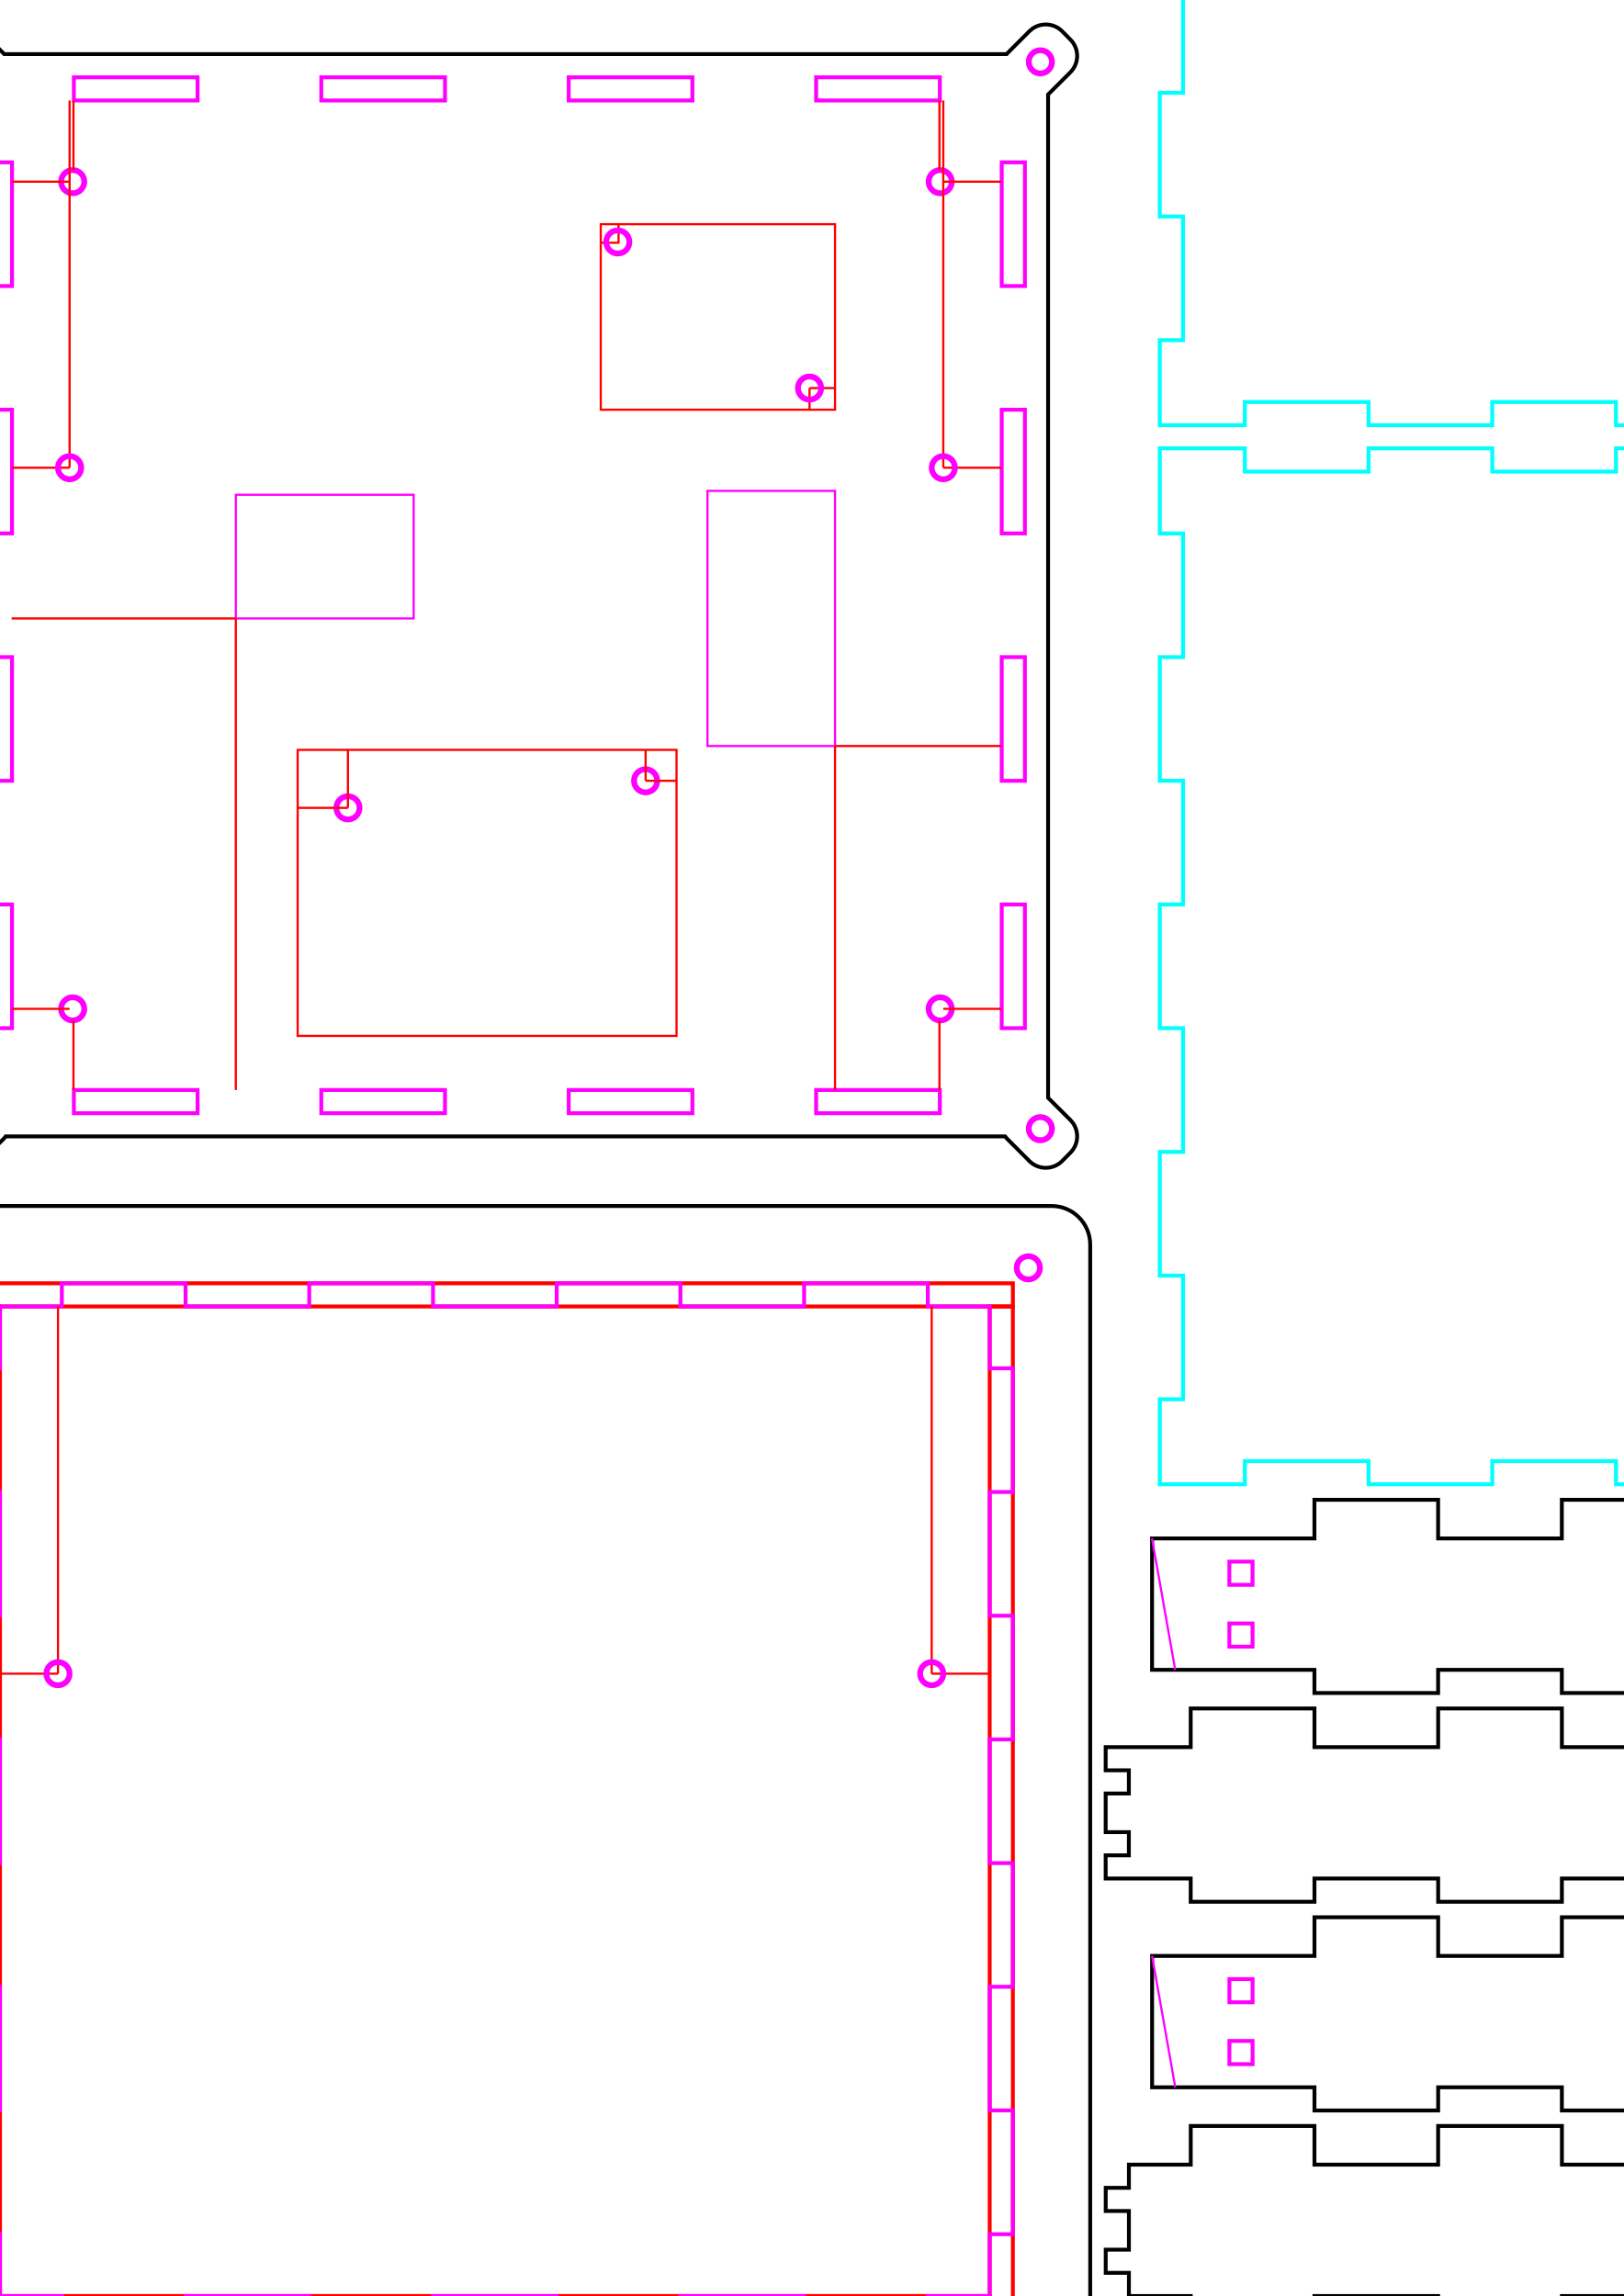
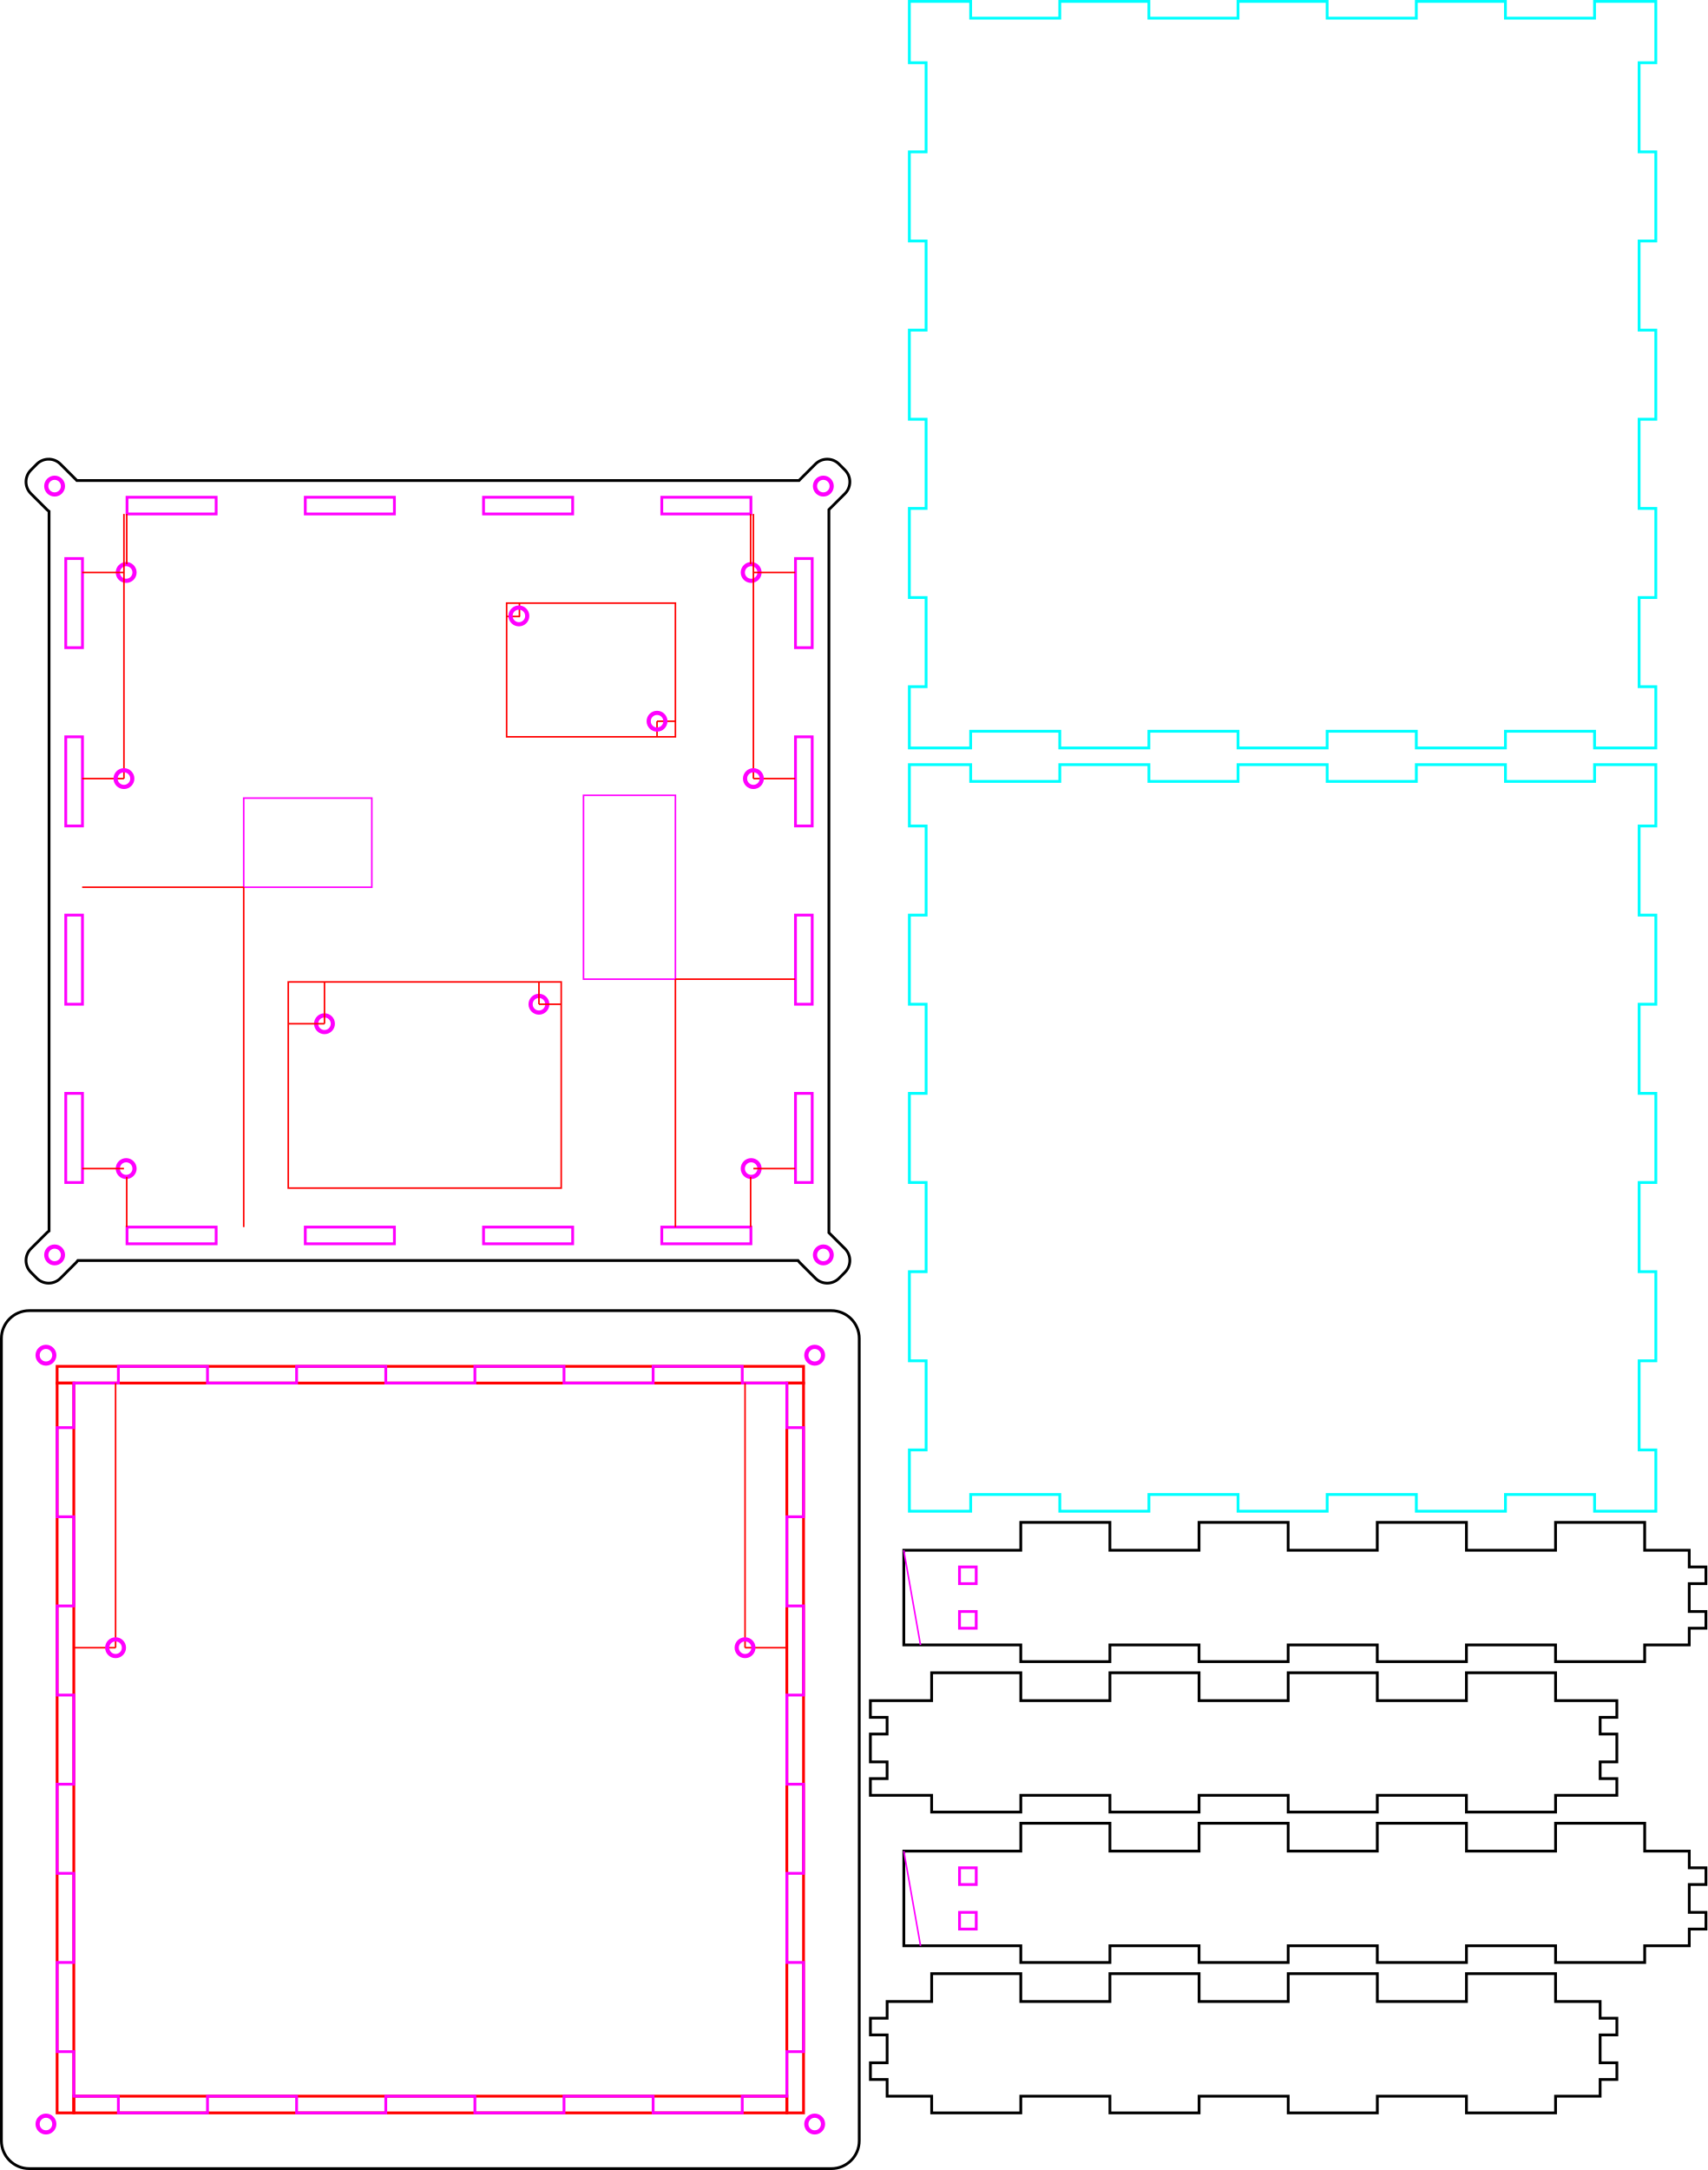
- <svg xmlns="http://www.w3.org/2000/svg" width="744.094" height="1052.362" id="svg2" version="1.1">
+ <svg xmlns="http://www.w3.org/2000/svg" width="1086.028" height="1380.134" id="svg2" version="1.1">
  <defs id="defs4" />
-   <g id="layer1" transform="translate(0,0.00243262)">
+   <g id="layer1" transform="translate(46.94882,280.8255)">
    <path style="fill:none;stroke:#00ffff;stroke-width:1.785;stroke-miterlimit:4;stroke-dasharray:none" d="m 531.496,205.5 0,39 10.656,0 0,56.687 -10.656,0 0,56.688 10.656,0 0,56.688 -10.656,0 0,56.688 10.656,0 0,56.719 -10.656,0 0,56.688 10.656,0 0,56.688 -10.656,0 0,38.969 39,0 0,-10.625 56.688,0 0,10.625 56.688,0 0,-10.625 56.688,0 0,10.625 56.688,0 0,-10.625 56.719,0 0,10.625 56.688,0 0,-10.625 56.688,0 0,10.625 38.969,0 0,-38.969 -10.625,0 0,-56.688 10.625,0 0,-56.688 -10.625,0 0,-56.719 10.625,0 0,-56.688 -10.625,0 0,-56.688 10.625,0 0,-56.688 -10.625,0 0,-56.687 10.625,0 0,-39 -38.969,0 0,10.656 -56.688,0 0,-10.656 -56.688,0 0,10.656 -56.719,0 0,-10.656 -56.688,0 0,10.656 -56.688,0 0,-10.656 -56.688,0 0,10.656 -56.688,0 0,-10.656 -39,0 z" id="rect4282" />
    <path style="fill:none;stroke:#000000;stroke-width:1.772;stroke-miterlimit:4;stroke-dasharray:none" d="m 545.662,783.066 0,17.719 -38.969,0 0,10.625 10.625,0 0,10.625 -10.625,0 0,17.719 10.625,0 0,10.625 -10.625,0 0,10.625 38.969,0 0,10.656 56.719,0 0,-10.656 56.688,0 0,10.656 56.688,0 0,-10.656 56.688,0 0,10.656 56.688,0 0,-10.656 56.688,0 0,10.656 56.719,0 0,-10.656 38.969,0 0,-10.625 -10.625,0 0,-10.625 10.625,0 0,-17.719 -10.625,0 0,-10.625 10.625,0 0,-10.625 -38.969,0 0,-17.719 -56.719,0 0,17.719 -56.688,0 0,-17.719 -56.688,0 0,17.719 -56.688,0 0,-17.719 -56.688,0 0,17.719 -56.688,0 0,-17.719 -56.719,0 z" id="rect3966-3" />
    <path style="fill:none;stroke:#000000;stroke-width:1.772;stroke-miterlimit:4;stroke-dasharray:none" d="m 545.685,974.431 0,17.719 -28.344,0 0,10.625 -10.625,0 0,10.625 10.625,0 0,17.719 -10.625,0 0,10.625 10.625,0 0,10.625 28.344,0 0,10.625 56.687,0 0,-10.625 56.688,0 0,10.625 56.719,0 0,-10.625 56.688,0 0,10.625 56.687,0 0,-10.625 56.688,0 0,10.625 56.687,0 0,-10.625 28.344,0 0,-10.625 10.656,0 0,-10.625 -10.656,0 0,-17.719 10.656,0 0,-10.625 -10.656,0 0,-10.625 -28.344,0 0,-17.719 -56.687,0 0,17.719 -56.688,0 0,-17.719 -56.687,0 0,17.719 -56.688,0 0,-17.719 -56.719,0 0,17.719 -56.688,0 0,-17.719 -56.687,0 z" id="rect3966-2-3" />
    <g id="g3657">
      <path id="rect4055-7-7-5" d="m 602.362,687.419 0,17.719 -74.406,0 0,60.219 74.406,0 0,10.625 56.688,0 0,-10.625 56.687,0 0,10.625 56.688,0 0,-10.625 56.687,0 0,10.625 56.719,0 0,-10.625 56.688,0 0,10.625 56.688,0 0,-10.625 28.344,0 0,-10.625 10.625,0 0,-10.625 -10.625,0 0,-17.719 10.625,0 0,-10.625 -10.625,0 0,-10.625 -28.344,0 0,-17.719 -56.688,0 0,17.719 -56.688,0 0,-17.719 -56.719,0 0,17.719 -56.687,0 0,-17.719 -56.688,0 0,17.719 -56.687,0 0,-17.719 -56.688,0 z" style="fill:none;stroke:#000000;stroke-width:1.772;stroke-miterlimit:4;stroke-dasharray:none" />
      <rect y="715.761" x="563.377" height="10.63" width="10.63" id="rect4615-0-73-9" style="fill:none;stroke:#ff00ff;stroke-width:1.772;stroke-miterlimit:4;stroke-dasharray:none" />
      <rect y="744.107" x="563.377" height="10.63" width="10.63" id="rect4615-7-0-3-9" style="fill:none;stroke:#ff00ff;stroke-width:1.772;stroke-miterlimit:4;stroke-dasharray:none" />
      <path id="path4808" d="M 538.561,765.374 527.931,705.138" style="fill:none;stroke:#ff00ff;stroke-width:1px;stroke-linecap:butt;stroke-linejoin:miter;stroke-opacity:1" />
    </g>
    <g id="g3651">
      <path id="rect4055-7-7" d="m 602.38,878.767 0,17.719 -74.406,0 0,60.219 74.406,0 0,10.625 56.688,0 0,-10.625 56.687,0 0,10.625 56.688,0 0,-10.625 56.687,0 0,10.625 56.719,0 0,-10.625 56.688,0 0,10.625 56.688,0 0,-10.625 28.344,0 0,-10.625 10.625,0 0,-10.625 -10.625,0 0,-17.719 10.625,0 0,-10.625 -10.625,0 0,-10.625 -28.344,0 0,-17.719 -56.688,0 0,17.719 -56.688,0 0,-17.719 -56.719,0 0,17.719 -56.687,0 0,-17.719 -56.688,0 0,17.719 -56.687,0 0,-17.719 -56.688,0 z" style="fill:none;stroke:#000000;stroke-width:1.772;stroke-miterlimit:4;stroke-dasharray:none" />
      <rect y="907.108" x="563.396" height="10.63" width="10.63" id="rect4615-0-73" style="fill:none;stroke:#ff00ff;stroke-width:1.772;stroke-miterlimit:4;stroke-dasharray:none" />
      <rect y="935.454" x="563.396" height="10.63" width="10.63" id="rect4615-7-0-3" style="fill:none;stroke:#ff00ff;stroke-width:1.772;stroke-miterlimit:4;stroke-dasharray:none" />
      <path id="path4808-2" d="m 538.592,956.714 -10.63,-60.236" style="fill:none;stroke:#ff00ff;stroke-width:1px;stroke-linecap:butt;stroke-linejoin:miter;stroke-opacity:1" />
    </g>
    <path style="fill:none;stroke:#00ffff;stroke-width:1.785;stroke-miterlimit:4;stroke-dasharray:none" d="m 531.478,-279.933 0,39 10.656,0 0,56.687 -10.656,0 0,56.688 10.656,0 0,56.687 -10.656,0 0,56.688 10.656,0 0,56.719 -10.656,0 0,56.687 10.656,0 0,56.688 -10.656,0 0,38.969 39,0 0,-10.625 56.688,0 0,10.625 56.688,0 0,-10.625 56.688,0 0,10.625 56.688,0 0,-10.625 56.719,0 0,10.625 56.688,0 0,-10.625 56.688,0 0,10.625 38.969,0 0,-38.969 -10.625,0 0,-56.688 10.625,0 0,-56.687 -10.625,0 0,-56.719 10.625,0 0,-56.688 -10.625,0 0,-56.687 10.625,0 0,-56.688 -10.625,0 0,-56.687 10.625,0 0,-39 -38.969,0 0,10.656 -56.688,0 0,-10.656 -56.688,0 0,10.656 -56.719,0 0,-10.656 -56.688,0 0,10.656 -56.688,0 0,-10.656 -56.688,0 0,10.656 -56.688,0 0,-10.656 -39,0 z" id="rect4282-1" />
    <g id="g3633">
      <rect y="598.816" x="-10.63" height="464.173" width="10.63" id="rect3926" style="fill:none;stroke:#ff0000;stroke-width:1.772;stroke-miterlimit:4;stroke-dasharray:none" />
      <rect y="598.816" x="453.543" height="464.173" width="10.63" id="rect3926-1" style="fill:none;stroke:#ff0000;stroke-width:1.772;stroke-miterlimit:4;stroke-dasharray:none" />
      <rect y="1052.36" x="-1.1837753e-014" height="10.63" width="453.543" id="rect3946" style="fill:none;stroke:#ff0000;stroke-width:1.793;stroke-miterlimit:4;stroke-dasharray:none" />
      <rect y="588.187" x="-10.63" height="10.63" width="474.803" id="rect3946-7" style="fill:none;stroke:#ff0000;stroke-width:1.793;stroke-miterlimit:4;stroke-dasharray:none" />
-       <path id="rect3924" transform="translate(0,-0.00243262)" d="M 28.344 588.188 L 28.344 598.812 L 0 598.812 L 0 627.156 L -10.625 627.156 L -10.625 683.844 L 0 683.844 L 0 740.562 L -10.625 740.562 L -10.625 797.25 L 0 797.25 L 0 853.938 L -10.625 853.938 L -10.625 910.625 L 0 910.625 L 0 967.312 L -10.625 967.312 L -10.625 1024.031 L 0 1024.031 L 0 1052.375 L 28.344 1052.375 L 28.344 1063 L 85.031 1063 L 85.031 1052.375 L 141.719 1052.375 L 141.719 1063 L 198.438 1063 L 198.438 1052.375 L 255.125 1052.375 L 255.125 1063 L 311.812 1063 L 311.812 1052.375 L 368.5 1052.375 L 368.5 1063 L 425.188 1063 L 425.188 1052.375 L 453.531 1052.375 L 453.531 1024.031 L 464.188 1024.031 L 464.188 967.312 L 453.531 967.312 L 453.531 910.625 L 464.188 910.625 L 464.188 853.938 L 453.531 853.938 L 453.531 797.25 L 464.188 797.25 L 464.188 740.562 L 453.531 740.562 L 453.531 683.844 L 464.188 683.844 L 464.188 627.156 L 453.531 627.156 L 453.531 598.812 L 425.188 598.812 L 425.188 588.188 L 368.5 588.188 L 368.5 598.812 L 311.812 598.812 L 311.812 588.188 L 255.125 588.188 L 255.125 598.812 L 198.438 598.812 L 198.438 588.188 L 141.719 588.188 L 141.719 598.812 L 85.031 598.812 L 85.031 588.188 L 28.344 588.188 z " style="fill:none;stroke:#ff00ff;stroke-width:1.772;stroke-miterlimit:4;stroke-dasharray:none" />
+       <path id="rect3924" transform="translate(0,-0.00243262)" d="m 28.344,588.188 0,10.625 -28.344,0 0,28.344 -10.625,0 0,56.688 10.625,0 0,56.719 -10.625,0 0,56.688 10.625,0 0,56.688 -10.625,0 0,56.688 10.625,0 0,56.688 -10.625,0 0,56.719 10.625,0 0,28.344 28.344,0 0,10.625 56.688,0 0,-10.625 56.688,0 0,10.625 56.719,0 0,-10.625 56.688,0 0,10.625 56.688,0 0,-10.625 56.688,0 0,10.625 56.688,0 0,-10.625 28.344,0 0,-28.344 10.656,0 0,-56.719 -10.656,0 0,-56.688 10.656,0 0,-56.688 -10.656,0 0,-56.688 10.656,0 0,-56.688 -10.656,0 0,-56.719 10.656,0 0,-56.688 -10.656,0 0,-28.344 -28.344,0 0,-10.625 -56.688,0 0,10.625 -56.688,0 0,-10.625 -56.688,0 0,10.625 -56.688,0 0,-10.625 -56.719,0 0,10.625 -56.688,0 0,-10.625 -56.688,0 z" style="fill:none;stroke:#ff00ff;stroke-width:1.772;stroke-miterlimit:4;stroke-dasharray:none" />
      <rect rx="17.717" ry="17.717" y="552.753" x="-46.063" height="545.669" width="545.669" id="rect4310" style="fill:none;stroke:#000000;stroke-width:1.772;stroke-miterlimit:4;stroke-dasharray:none" />
      <path transform="matrix(1.5,0,0,1.499998,30.1181,-279.9227)" d="m -28.346,574.016 c 0,1.957 -1.586,3.543 -3.543,3.543 -1.957,0 -3.543,-1.586 -3.543,-3.543 0,-1.957 1.586,-3.543 3.543,-3.543 1.957,0 3.543,1.586 3.543,3.543 z" id="path4330-3" style="fill:none;stroke:#ff00ff;stroke-width:1.772;stroke-miterlimit:4;stroke-dasharray:none" />
      <path transform="matrix(1.5,0,0,1.499998,30.1181,209.0536)" d="m -28.346,574.016 c 0,1.957 -1.586,3.543 -3.543,3.543 -1.957,0 -3.543,-1.586 -3.543,-3.543 0,-1.957 1.586,-3.543 3.543,-3.543 1.957,0 3.543,1.586 3.543,3.543 z" id="path4330-3-9" style="fill:none;stroke:#ff00ff;stroke-width:1.772;stroke-miterlimit:4;stroke-dasharray:none" />
      <path transform="matrix(1.5,0,0,1.499998,519.0945,209.0536)" d="m -28.346,574.016 c 0,1.957 -1.586,3.543 -3.543,3.543 -1.957,0 -3.543,-1.586 -3.543,-3.543 0,-1.957 1.586,-3.543 3.543,-3.543 1.957,0 3.543,1.586 3.543,3.543 z" id="path4330-3-7" style="fill:none;stroke:#ff00ff;stroke-width:1.772;stroke-miterlimit:4;stroke-dasharray:none" />
      <path transform="matrix(1.5,0,0,1.499998,519.0945,-279.9227)" d="m -28.346,574.016 c 0,1.957 -1.586,3.543 -3.543,3.543 -1.957,0 -3.543,-1.586 -3.543,-3.543 0,-1.957 1.586,-3.543 3.543,-3.543 1.957,0 3.543,1.586 3.543,3.543 z" id="path4330-3-3" style="fill:none;stroke:#ff00ff;stroke-width:1.772;stroke-miterlimit:4;stroke-dasharray:none" />
      <path id="path3367" d="m 26.575,598.816 0,168.307" style="fill:none;stroke:#ff0000;stroke-width:1px;stroke-linecap:butt;stroke-linejoin:miter;stroke-opacity:1" />
      <path id="path3369" d="m 0,767.124 26.575,0" style="fill:none;stroke:#ff0000;stroke-width:1px;stroke-linecap:butt;stroke-linejoin:miter;stroke-opacity:1" />
-       <path transform="matrix(1.5,0,0,1.499998,74.40944,-93.89912)" d="m -28.346,574.016 a 3.543,3.543 0 1 1 -7.087,0 3.543,3.543 0 1 1 7.087,0 z" id="path4330-3-76" style="fill:none;stroke:#ff00ff;stroke-width:1.772;stroke-miterlimit:4;stroke-dasharray:none" />
+       <path transform="matrix(1.5,0,0,1.499998,74.40944,-93.89912)" d="m -28.346,574.016 c 0,1.957 -1.586,3.543 -3.543,3.543 -1.957,0 -3.543,-1.586 -3.543,-3.543 0,-1.957 1.586,-3.543 3.543,-3.543 1.957,0 3.543,1.586 3.543,3.543 z" id="path4330-3-76" style="fill:none;stroke:#ff00ff;stroke-width:1.772;stroke-miterlimit:4;stroke-dasharray:none" />
      <path id="path3367-4" d="m 426.969,598.816 0,168.307" style="fill:none;stroke:#ff0000;stroke-width:1px;stroke-linecap:butt;stroke-linejoin:miter;stroke-opacity:1" />
      <path id="path3369-2" d="m 453.543,767.124 -26.575,0" style="fill:none;stroke:#ff0000;stroke-width:1px;stroke-linecap:butt;stroke-linejoin:miter;stroke-opacity:1" />
-       <path transform="matrix(-1.5,0,0,1.499998,379.1339,-93.89912)" d="m -28.346,574.016 a 3.543,3.543 0 1 1 -7.087,0 3.543,3.543 0 1 1 7.087,0 z" id="path4330-3-76-3" style="fill:none;stroke:#ff00ff;stroke-width:1.772;stroke-miterlimit:4;stroke-dasharray:none" />
+       <path transform="matrix(-1.5,0,0,1.499998,379.1339,-93.89912)" d="m -28.346,574.016 c 0,1.957 -1.586,3.543 -3.543,3.543 -1.957,0 -3.543,-1.586 -3.543,-3.543 0,-1.957 1.586,-3.543 3.543,-3.543 1.957,0 3.543,1.586 3.543,3.543 z" id="path4330-3-76-3" style="fill:none;stroke:#ff00ff;stroke-width:1.772;stroke-miterlimit:4;stroke-dasharray:none" />
    </g>
    <g id="g3728">
      <rect y="35.428" x="33.851" height="10.63" width="56.693" id="rect3966-0" style="fill:none;stroke:#ff00ff;stroke-width:1.772;stroke-miterlimit:4;stroke-dasharray:none" />
      <rect y="35.428" x="147.237" height="10.63" width="56.693" id="rect3966-15-0" style="fill:none;stroke:#ff00ff;stroke-width:1.772;stroke-miterlimit:4;stroke-dasharray:none" />
      <rect y="35.428" x="260.623" height="10.63" width="56.693" id="rect3966-7-6" style="fill:none;stroke:#ff00ff;stroke-width:1.772;stroke-miterlimit:4;stroke-dasharray:none" />
      <rect y="35.428" x="374.009" height="10.63" width="56.693" id="rect3966-14-1" style="fill:none;stroke:#ff00ff;stroke-width:1.772;stroke-miterlimit:4;stroke-dasharray:none" />
      <rect y="499.601" x="33.851" height="10.63" width="56.693" id="rect3966-2-38" style="fill:none;stroke:#ff00ff;stroke-width:1.772;stroke-miterlimit:4;stroke-dasharray:none" />
      <rect y="499.601" x="147.237" height="10.63" width="56.693" id="rect3966-15-2-9" style="fill:none;stroke:#ff00ff;stroke-width:1.772;stroke-miterlimit:4;stroke-dasharray:none" />
      <rect y="499.601" x="260.623" height="10.63" width="56.693" id="rect3966-7-1-3" style="fill:none;stroke:#ff00ff;stroke-width:1.772;stroke-miterlimit:4;stroke-dasharray:none" />
      <rect y="499.601" x="374.009" height="10.63" width="56.693" id="rect3966-14-6-4" style="fill:none;stroke:#ff00ff;stroke-width:1.772;stroke-miterlimit:4;stroke-dasharray:none" />
      <rect y="74.404" x="459.048" height="56.693" width="10.63" id="rect4055-4" style="fill:none;stroke:#ff00ff;stroke-width:1.772;stroke-miterlimit:4;stroke-dasharray:none" />
      <rect y="187.79" x="459.048" height="56.693" width="10.63" id="rect4055-5-6" style="fill:none;stroke:#ff00ff;stroke-width:1.772;stroke-miterlimit:4;stroke-dasharray:none" />
      <rect y="301.176" x="459.048" height="56.693" width="10.63" id="rect4055-6-0" style="fill:none;stroke:#ff00ff;stroke-width:1.772;stroke-miterlimit:4;stroke-dasharray:none" />
      <rect y="414.561" x="459.048" height="56.693" width="10.63" id="rect4055-89-6" style="fill:none;stroke:#ff00ff;stroke-width:1.772;stroke-miterlimit:4;stroke-dasharray:none" />
      <rect y="74.404" x="-5.125" height="56.693" width="10.63" id="rect4055-7-61" style="fill:none;stroke:#ff00ff;stroke-width:1.772;stroke-miterlimit:4;stroke-dasharray:none" />
      <rect y="187.79" x="-5.125" height="56.693" width="10.63" id="rect4055-5-9-8" style="fill:none;stroke:#ff00ff;stroke-width:1.772;stroke-miterlimit:4;stroke-dasharray:none" />
      <rect y="301.176" x="-5.125" height="56.693" width="10.63" id="rect4055-6-5-4" style="fill:none;stroke:#ff00ff;stroke-width:1.772;stroke-miterlimit:4;stroke-dasharray:none" />
      <rect y="414.562" x="-5.125" height="56.693" width="10.63" id="rect4055-89-4-96" style="fill:none;stroke:#ff00ff;stroke-width:1.772;stroke-miterlimit:4;stroke-dasharray:none" />
      <path id="rect4328" d="m -15.995,11.207 c -2.717,0 -5.449,1.043 -7.531,3.125 l -3.75,3.781 c -4.164,4.164 -4.164,10.867 0,15.031 l 10.031,10 c 0.472,0.472 0.97,0.885 1.5,1.25 l 0,457.688 c -0.53,0.365 -1.028,0.777 -1.5,1.25 l -10.031,10 c -4.164,4.164 -4.164,10.867 0,15.031 l 3.75,3.781 c 4.164,4.165 10.867,4.165 15.031,0 l 10.031,-10.031 c 0.396,-0.396 0.742,-0.813 1.062,-1.25 l 458.031,0 c 0.321,0.437 0.667,0.854 1.062,1.25 l 10.031,10.031 c 4.164,4.164 10.867,4.164 15.031,0 l 3.75,-3.781 c 4.164,-4.164 4.164,-10.867 0,-15.031 l -10.031,-10 c -0.053,-0.053 -0.102,-0.105 -0.156,-0.156 l 0,-459.875 c 0.054,-0.052 0.103,-0.103 0.156,-0.156 l 10.031,-10 c 4.164,-4.164 4.164,-10.867 0,-15.031 l -3.75,-3.781 c -4.164,-4.164 -10.867,-4.164 -15.031,0 l -10.031,10.031 c -0.138,0.138 -0.246,0.294 -0.375,0.438 l -459.406,0 c -0.129,-0.144 -0.237,-0.299 -0.375,-0.438 l -10.031,-10.031 c -2.082,-2.082 -4.783,-3.125 -7.5,-3.125 z" style="fill:none;stroke:#000000;stroke-width:1.772;stroke-miterlimit:4;stroke-dasharray:none" />
-       <path transform="matrix(1.5,0,0,1.499998,35.62303,-832.6816)" d="m -28.346,574.016 a 3.543,3.543 0 1 1 -7.087,0 3.543,3.543 0 1 1 7.087,0 z" id="path4330" style="fill:none;stroke:#ff00ff;stroke-width:1.772;stroke-miterlimit:4;stroke-dasharray:none" />
-       <path transform="matrix(1.5,0,0,1.499998,35.62303,-343.7052)" d="m -28.346,574.016 a 3.543,3.543 0 1 1 -7.087,0 3.543,3.543 0 1 1 7.087,0 z" id="path4330-35" style="fill:none;stroke:#ff00ff;stroke-width:1.772;stroke-miterlimit:4;stroke-dasharray:none" />
-       <path transform="matrix(1.5,0,0,1.499998,524.5994,-343.7052)" d="m -28.346,574.016 a 3.543,3.543 0 1 1 -7.087,0 3.543,3.543 0 1 1 7.087,0 z" id="path4330-0" style="fill:none;stroke:#ff00ff;stroke-width:1.772;stroke-miterlimit:4;stroke-dasharray:none" />
-       <path transform="matrix(1.5,0,0,1.499998,524.5994,-832.6816)" d="m -28.346,574.016 a 3.543,3.543 0 1 1 -7.087,0 3.543,3.543 0 1 1 7.087,0 z" id="path4330-6" style="fill:none;stroke:#ff00ff;stroke-width:1.772;stroke-miterlimit:4;stroke-dasharray:none" />
+       <path transform="matrix(1.5,0,0,1.499998,35.62303,-832.6816)" d="m -28.346,574.016 c 0,1.957 -1.586,3.543 -3.543,3.543 -1.957,0 -3.543,-1.586 -3.543,-3.543 0,-1.957 1.586,-3.543 3.543,-3.543 1.957,0 3.543,1.586 3.543,3.543 z" id="path4330" style="fill:none;stroke:#ff00ff;stroke-width:1.772;stroke-miterlimit:4;stroke-dasharray:none" />
+       <path transform="matrix(1.5,0,0,1.499998,35.62303,-343.7052)" d="m -28.346,574.016 c 0,1.957 -1.586,3.543 -3.543,3.543 -1.957,0 -3.543,-1.586 -3.543,-3.543 0,-1.957 1.586,-3.543 3.543,-3.543 1.957,0 3.543,1.586 3.543,3.543 z" id="path4330-35" style="fill:none;stroke:#ff00ff;stroke-width:1.772;stroke-miterlimit:4;stroke-dasharray:none" />
+       <path transform="matrix(1.5,0,0,1.499998,524.5994,-343.7052)" d="m -28.346,574.016 c 0,1.957 -1.586,3.543 -3.543,3.543 -1.957,0 -3.543,-1.586 -3.543,-3.543 0,-1.957 1.586,-3.543 3.543,-3.543 1.957,0 3.543,1.586 3.543,3.543 z" id="path4330-0" style="fill:none;stroke:#ff00ff;stroke-width:1.772;stroke-miterlimit:4;stroke-dasharray:none" />
+       <path transform="matrix(1.5,0,0,1.499998,524.5994,-832.6816)" d="m -28.346,574.016 c 0,1.957 -1.586,3.543 -3.543,3.543 -1.957,0 -3.543,-1.586 -3.543,-3.543 0,-1.957 1.586,-3.543 3.543,-3.543 1.957,0 3.543,1.586 3.543,3.543 z" id="path4330-6" style="fill:none;stroke:#ff00ff;stroke-width:1.772;stroke-miterlimit:4;stroke-dasharray:none" />
      <g id="g3460">
        <g id="g3239" transform="translate(5.31496,-552.7559)">
          <path transform="matrix(1.5,0,0,1.499998,75.82677,154.1324)" d="m -28.346,574.016 c 0,1.957 -1.586,3.543 -3.543,3.543 -1.957,0 -3.543,-1.586 -3.543,-3.543 0,-1.957 1.586,-3.543 3.543,-3.543 1.957,0 3.543,1.586 3.543,3.543 z" id="path4330-3-9-7" style="fill:none;stroke:#ff00ff;stroke-width:1.772;stroke-miterlimit:4;stroke-dasharray:none" />
          <path transform="translate(0,-0.00243262)" id="path3132" d="m 28.346,1052.362 0,-31.89" style="fill:none;stroke:#ff0000;stroke-width:1px;stroke-linecap:butt;stroke-linejoin:miter;stroke-opacity:1" />
          <path transform="translate(0,-0.00243262)" id="path3134" d="m 0,1015.158 26.575,0" style="fill:none;stroke:#ff0000;stroke-width:1px;stroke-linecap:butt;stroke-linejoin:miter;stroke-opacity:1" />
        </g>
      </g>
      <g transform="translate(5.31496,-552.7559)" id="g3219">
        <path style="fill:none;stroke:#ff00ff;stroke-width:1.772;stroke-miterlimit:4;stroke-dasharray:none" id="path4330-3-9-7-4" d="m -28.346,574.016 c 0,1.957 -1.586,3.543 -3.543,3.543 -1.957,0 -3.543,-1.586 -3.543,-3.543 0,-1.957 1.586,-3.543 3.543,-3.543 1.957,0 3.543,1.586 3.543,3.543 z" transform="matrix(-1.5,0,0,-1.499998,377.7165,1497.044)" />
        <path style="fill:none;stroke:#ff0000;stroke-width:1px;stroke-linecap:butt;stroke-linejoin:miter;stroke-opacity:1" d="m 425.197,598.816 0,31.89" id="path3132-8" />
        <path style="fill:none;stroke:#ff0000;stroke-width:1px;stroke-linecap:butt;stroke-linejoin:miter;stroke-opacity:1" d="m 453.543,636.021 -26.575,0" id="path3134-8" />
      </g>
      <g transform="translate(5.31496,-552.7559)" id="g3224">
        <path style="fill:none;stroke:#ff00ff;stroke-width:1.772;stroke-miterlimit:4;stroke-dasharray:none" id="path4330-3-9-7-2" d="m -28.346,574.016 c 0,1.957 -1.586,3.543 -3.543,3.543 -1.957,0 -3.543,-1.586 -3.543,-3.543 0,-1.957 1.586,-3.543 3.543,-3.543 1.957,0 3.543,1.586 3.543,3.543 z" transform="matrix(-1.5,0,0,1.499998,377.7165,154.1324)" />
        <path style="fill:none;stroke:#ff0000;stroke-width:1px;stroke-linecap:butt;stroke-linejoin:miter;stroke-opacity:1" d="m 425.197,1052.36 0,-31.89" id="path3132-4" />
        <path style="fill:none;stroke:#ff0000;stroke-width:1px;stroke-linecap:butt;stroke-linejoin:miter;stroke-opacity:1" d="m 453.543,1015.155 -26.575,0" id="path3134-5" />
      </g>
      <g transform="translate(5.31496,-552.7559)" id="g3214">
        <path style="fill:none;stroke:#ff00ff;stroke-width:1.772;stroke-miterlimit:4;stroke-dasharray:none" id="path4330-3-9-7-5" d="m -28.346,574.016 c 0,1.957 -1.586,3.543 -3.543,3.543 -1.957,0 -3.543,-1.586 -3.543,-3.543 0,-1.957 1.586,-3.543 3.543,-3.543 1.957,0 3.543,1.586 3.543,3.543 z" transform="matrix(1.5,0,0,-1.499998,75.82677,1497.044)" />
        <path style="fill:none;stroke:#ff0000;stroke-width:1px;stroke-linecap:butt;stroke-linejoin:miter;stroke-opacity:1" d="m 28.346,598.816 0,31.89" id="path3132-1" />
        <path style="fill:none;stroke:#ff0000;stroke-width:1px;stroke-linecap:butt;stroke-linejoin:miter;stroke-opacity:1" d="m 1.496063e-7,636.021 26.575,0" id="path3134-7" />
      </g>
      <rect y="224.998" x="324.213" height="116.929" width="58.465" id="rect3202" style="fill:none;stroke:#ff00ff" />
      <path id="path3204" d="m 382.677,499.604 0,-157.677" style="fill:none;stroke:#ff0000;stroke-width:1px;stroke-linecap:butt;stroke-linejoin:miter;stroke-opacity:1" />
      <path id="path3206" d="m 458.858,341.927 -76.181,0" style="fill:none;stroke:#ff0000;stroke-width:1px;stroke-linecap:butt;stroke-linejoin:miter;stroke-opacity:1" />
      <rect y="226.769" x="108.071" height="56.693" width="81.496" id="rect3208" style="fill:none;stroke:#ff00ff" />
      <path id="path3210" d="m 108.071,499.604 0,-216.142" style="fill:none;stroke:#ff0000;stroke-width:1px;stroke-linecap:butt;stroke-linejoin:miter;stroke-opacity:1" />
      <path id="path3212" d="m 5.315,283.462 102.756,0" style="fill:none;stroke:#ff0000;stroke-width:1px;stroke-linecap:butt;stroke-linejoin:miter;stroke-opacity:1" />
-       <path transform="matrix(-1.5,0,0,1.499998,248.0315,-503.1511)" d="m -28.346,574.016 a 3.543,3.543 0 1 1 -7.087,0 3.543,3.543 0 1 1 7.087,0 z" id="path4330-3-9-9" style="fill:none;stroke:#ff00ff;stroke-width:1.772;stroke-miterlimit:4;stroke-dasharray:none" />
+       <path transform="matrix(-1.5,0,0,1.499998,248.0315,-503.1511)" d="m -28.346,574.016 c 0,1.957 -1.586,3.543 -3.543,3.543 -1.957,0 -3.543,-1.586 -3.543,-3.543 0,-1.957 1.586,-3.543 3.543,-3.543 1.957,0 3.543,1.586 3.543,3.543 z" id="path4330-3-9-9" style="fill:none;stroke:#ff00ff;stroke-width:1.772;stroke-miterlimit:4;stroke-dasharray:none" />
      <rect transform="scale(-1,1)" y="343.698" x="-310.039" height="131.102" width="173.622" id="rect3244" style="fill:none;stroke:#ff0000" />
-       <path transform="matrix(-1.5,0,0,1.499998,111.6142,-490.7495)" d="m -28.346,574.016 a 3.543,3.543 0 1 1 -7.087,0 3.543,3.543 0 1 1 7.087,0 z" id="path4330-3-9-9-1" style="fill:none;stroke:#ff00ff;stroke-width:1.772;stroke-miterlimit:4;stroke-dasharray:none" />
+       <path transform="matrix(-1.5,0,0,1.499998,111.6142,-490.7495)" d="m -28.346,574.016 c 0,1.957 -1.586,3.543 -3.543,3.543 -1.957,0 -3.543,-1.586 -3.543,-3.543 0,-1.957 1.586,-3.543 3.543,-3.543 1.957,0 3.543,1.586 3.543,3.543 z" id="path4330-3-9-9-1" style="fill:none;stroke:#ff00ff;stroke-width:1.772;stroke-miterlimit:4;stroke-dasharray:none" />
      <path id="path3275" d="m 295.866,343.698 0,14.173" style="fill:none;stroke:#ff0000;stroke-width:1px;stroke-linecap:butt;stroke-linejoin:miter;stroke-opacity:1" />
      <path id="path3277" d="m 310.039,357.872 -14.173,0" style="fill:none;stroke:#ff0000;stroke-width:1px;stroke-linecap:butt;stroke-linejoin:miter;stroke-opacity:1" />
      <path id="path3279" d="m 136.417,370.273 23.031,0" style="fill:none;stroke:#ff0000;stroke-width:1px;stroke-linecap:butt;stroke-linejoin:miter;stroke-opacity:1" />
      <path id="path3281" d="m 159.449,343.698 0,26.575" style="fill:none;stroke:#ff0000;stroke-width:1px;stroke-linecap:butt;stroke-linejoin:miter;stroke-opacity:1" />
      <g id="g3510">
        <rect style="fill:none;stroke:#ff0000" id="rect3294" width="107.362" height="85.039" x="275.315" y="-187.793" transform="scale(1,-1)" />
        <path style="fill:none;stroke:#ff0000;stroke-width:1px;stroke-linecap:butt;stroke-linejoin:miter;stroke-opacity:1" d="m 283.465,102.753 0,8.504" id="path3296" />
        <path style="fill:none;stroke:#ff0000;stroke-width:1px;stroke-linecap:butt;stroke-linejoin:miter;stroke-opacity:1" d="m 275.315,111.257 8.504,0" id="path3298" />
-         <path style="fill:none;stroke:#ff00ff;stroke-width:1.772;stroke-miterlimit:4;stroke-dasharray:none" id="path4330-3-9-9-15" d="m -28.346,574.016 a 3.543,3.543 0 1 1 -7.087,0 3.543,3.543 0 1 1 7.087,0 z" transform="matrix(1.5,0,0,-1.499998,330.9449,971.9257)" />
+         <path style="fill:none;stroke:#ff00ff;stroke-width:1.772;stroke-miterlimit:4;stroke-dasharray:none" id="path4330-3-9-9-15" d="m -28.346,574.016 c 0,1.957 -1.586,3.543 -3.543,3.543 -1.957,0 -3.543,-1.586 -3.543,-3.543 0,-1.957 1.586,-3.543 3.543,-3.543 1.957,0 3.543,1.586 3.543,3.543 z" transform="matrix(1.5,0,0,-1.499998,330.9449,971.9257)" />
        <path style="fill:none;stroke:#ff0000;stroke-width:1px;stroke-linecap:butt;stroke-linejoin:miter;stroke-opacity:1" d="m 383.031,177.872 -12.047,0" id="path3336" />
        <path style="fill:none;stroke:#ff0000;stroke-width:1px;stroke-linecap:butt;stroke-linejoin:miter;stroke-opacity:1" d="m 370.984,187.793 0,-9.921" id="path3338" />
-         <path style="fill:none;stroke:#ff00ff;stroke-width:1.772;stroke-miterlimit:4;stroke-dasharray:none" id="path4330-3-9-9-15-2" d="m -28.346,574.016 a 3.543,3.543 0 1 1 -7.087,0 3.543,3.543 0 1 1 7.087,0 z" transform="matrix(1.5,0,0,-1.499998,418.8189,1038.894)" />
+         <path style="fill:none;stroke:#ff00ff;stroke-width:1.772;stroke-miterlimit:4;stroke-dasharray:none" id="path4330-3-9-9-15-2" d="m -28.346,574.016 c 0,1.957 -1.586,3.543 -3.543,3.543 -1.957,0 -3.543,-1.586 -3.543,-3.543 0,-1.957 1.586,-3.543 3.543,-3.543 1.957,0 3.543,1.586 3.543,3.543 z" transform="matrix(1.5,0,0,-1.499998,418.8189,1038.894)" />
      </g>
      <path id="path3367-2" d="m 31.89,46.061 0,168.307" style="fill:none;stroke:#ff0000;stroke-width:1px;stroke-linecap:butt;stroke-linejoin:miter;stroke-opacity:1" />
      <path id="path3369-1" d="m 5.315,214.368 26.575,0" style="fill:none;stroke:#ff0000;stroke-width:1px;stroke-linecap:butt;stroke-linejoin:miter;stroke-opacity:1" />
-       <path transform="matrix(1.5,0,0,1.499998,79.7244,-646.655)" d="m -28.346,574.016 a 3.543,3.543 0 1 1 -7.087,0 3.543,3.543 0 1 1 7.087,0 z" id="path4330-3-76-6" style="fill:none;stroke:#ff00ff;stroke-width:1.772;stroke-miterlimit:4;stroke-dasharray:none" />
+       <path transform="matrix(1.5,0,0,1.499998,79.7244,-646.655)" d="m -28.346,574.016 c 0,1.957 -1.586,3.543 -3.543,3.543 -1.957,0 -3.543,-1.586 -3.543,-3.543 0,-1.957 1.586,-3.543 3.543,-3.543 1.957,0 3.543,1.586 3.543,3.543 z" id="path4330-3-76-6" style="fill:none;stroke:#ff00ff;stroke-width:1.772;stroke-miterlimit:4;stroke-dasharray:none" />
      <path id="path3367-4-5" d="m 432.283,46.061 0,168.307" style="fill:none;stroke:#ff0000;stroke-width:1px;stroke-linecap:butt;stroke-linejoin:miter;stroke-opacity:1" />
      <path id="path3369-2-7" d="m 458.858,214.368 -26.575,0" style="fill:none;stroke:#ff0000;stroke-width:1px;stroke-linecap:butt;stroke-linejoin:miter;stroke-opacity:1" />
-       <path transform="matrix(-1.5,0,0,1.499998,384.4488,-646.655)" d="m -28.346,574.016 a 3.543,3.543 0 1 1 -7.087,0 3.543,3.543 0 1 1 7.087,0 z" id="path4330-3-76-3-6" style="fill:none;stroke:#ff00ff;stroke-width:1.772;stroke-miterlimit:4;stroke-dasharray:none" />
+       <path transform="matrix(-1.5,0,0,1.499998,384.4488,-646.655)" d="m -28.346,574.016 c 0,1.957 -1.586,3.543 -3.543,3.543 -1.957,0 -3.543,-1.586 -3.543,-3.543 0,-1.957 1.586,-3.543 3.543,-3.543 1.957,0 3.543,1.586 3.543,3.543 z" id="path4330-3-76-3-6" style="fill:none;stroke:#ff00ff;stroke-width:1.772;stroke-miterlimit:4;stroke-dasharray:none" />
    </g>
  </g>
</svg>
